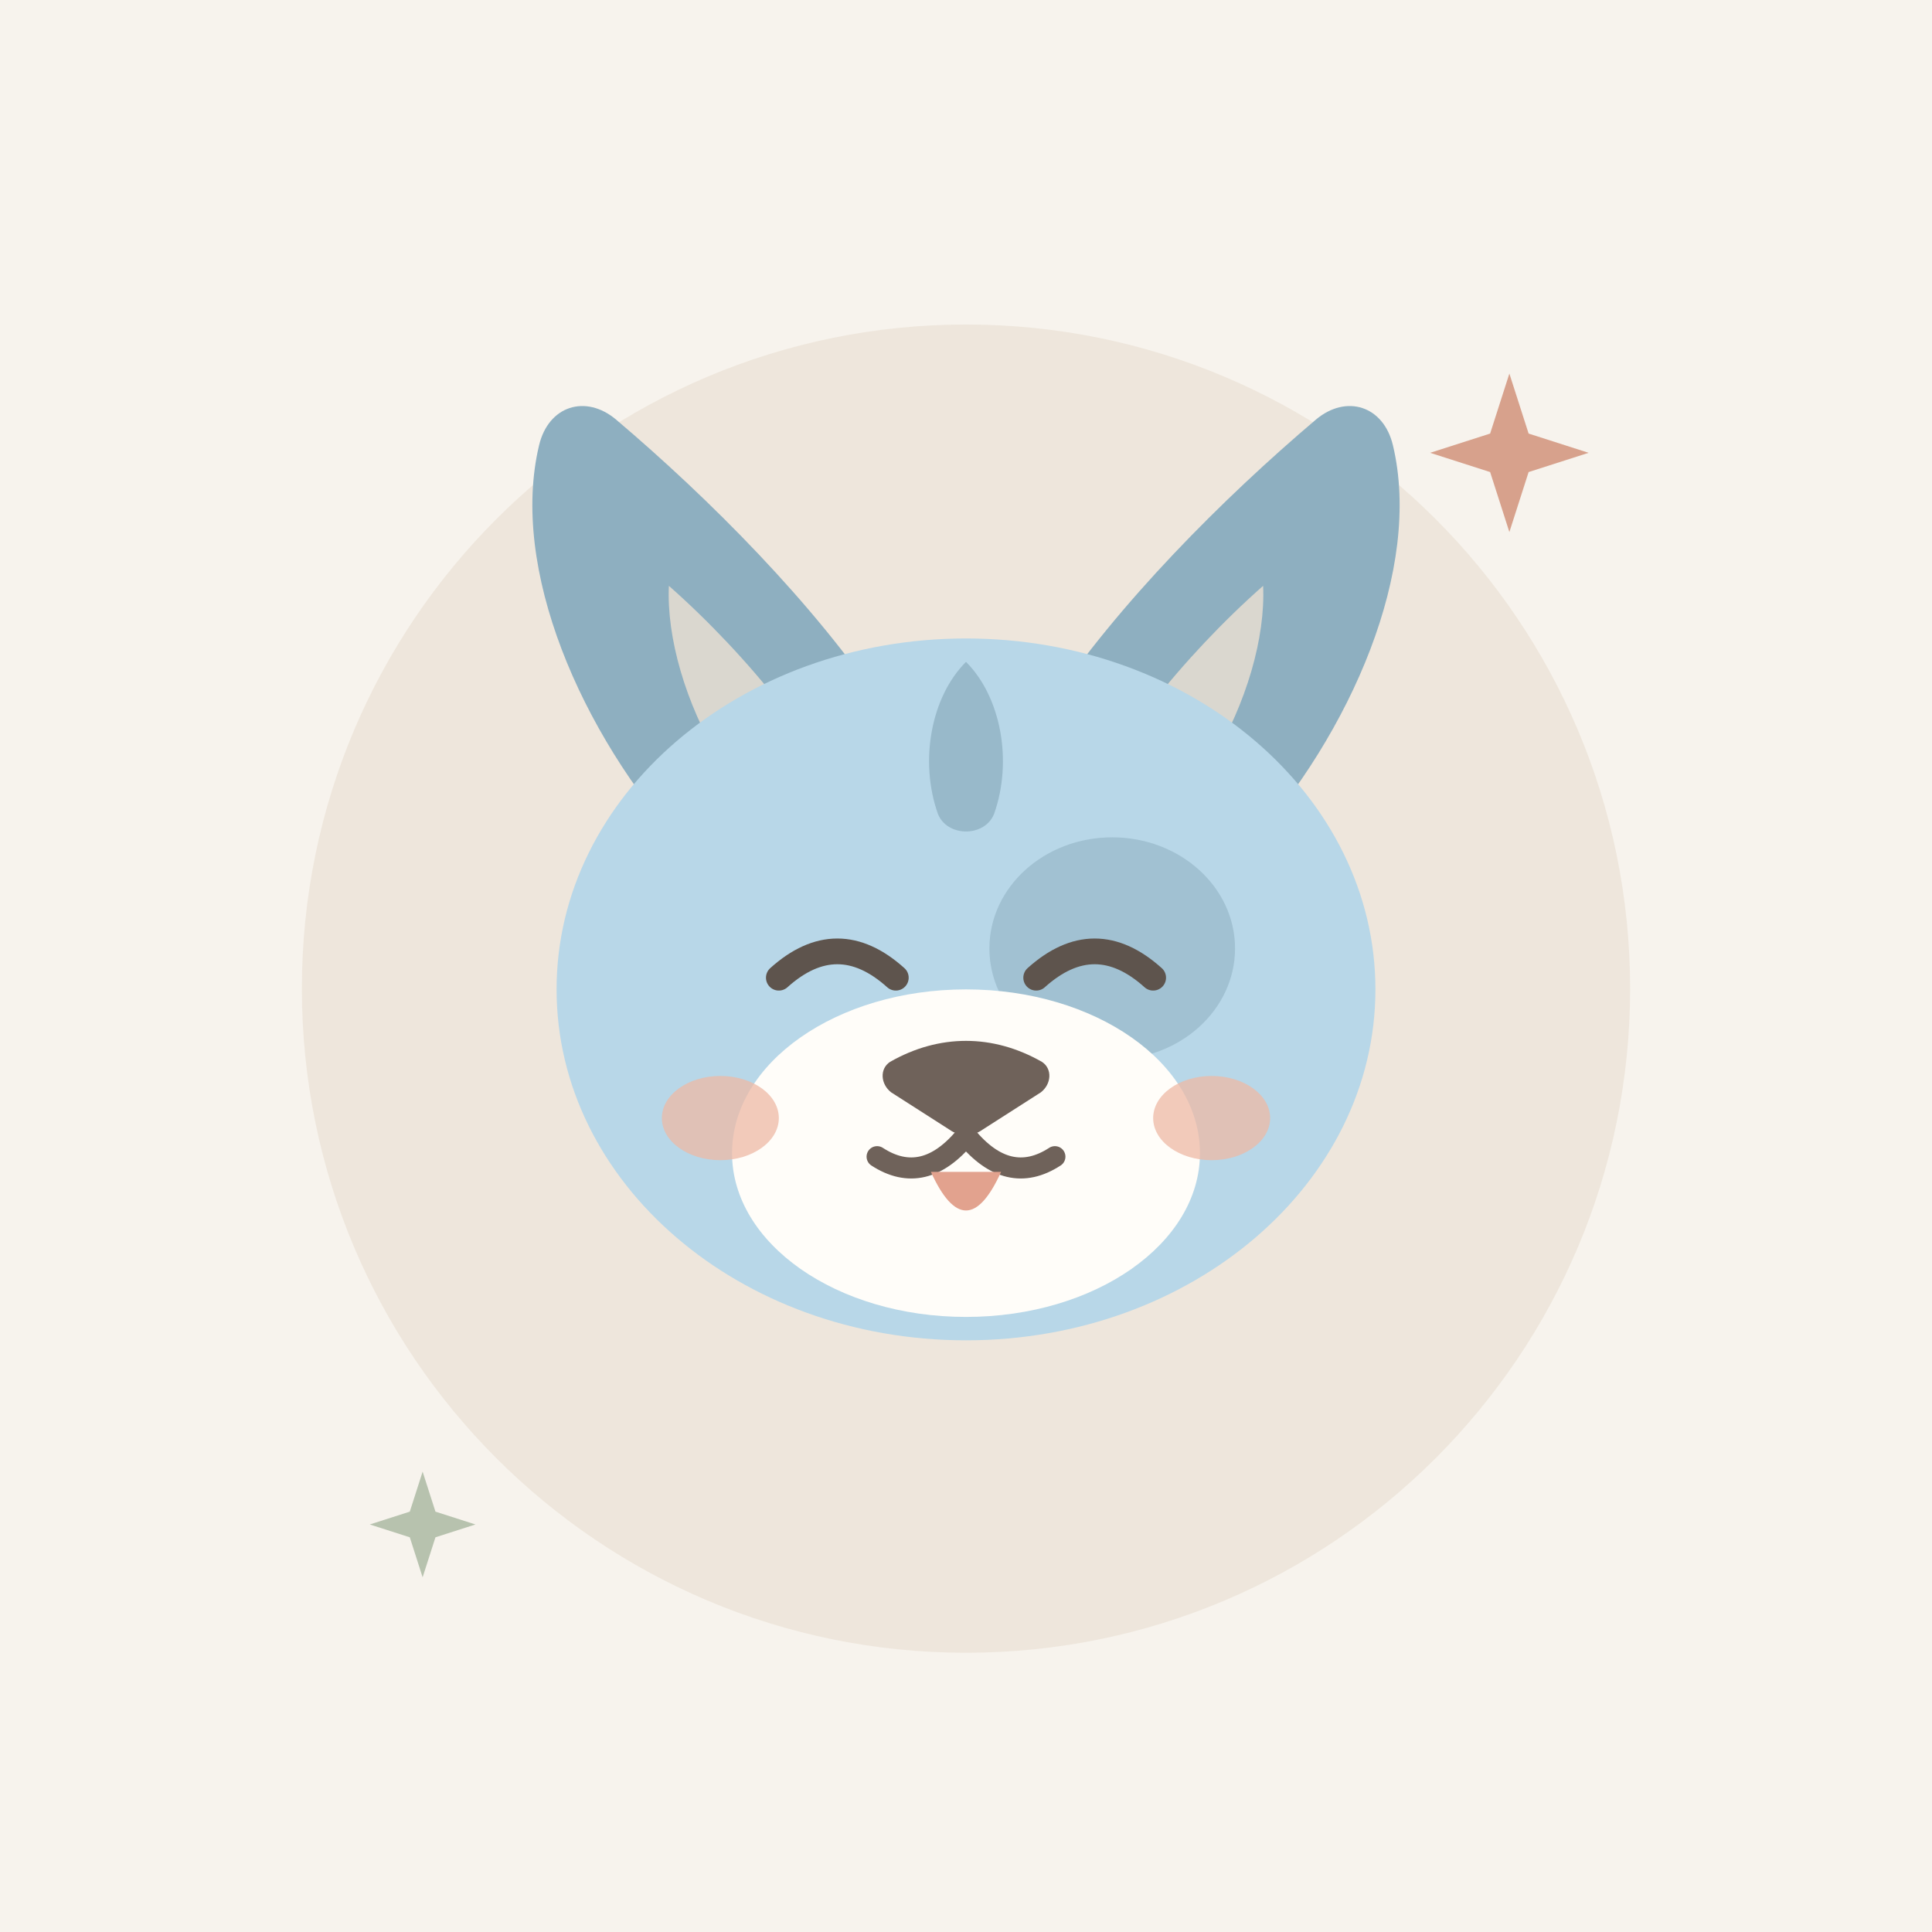
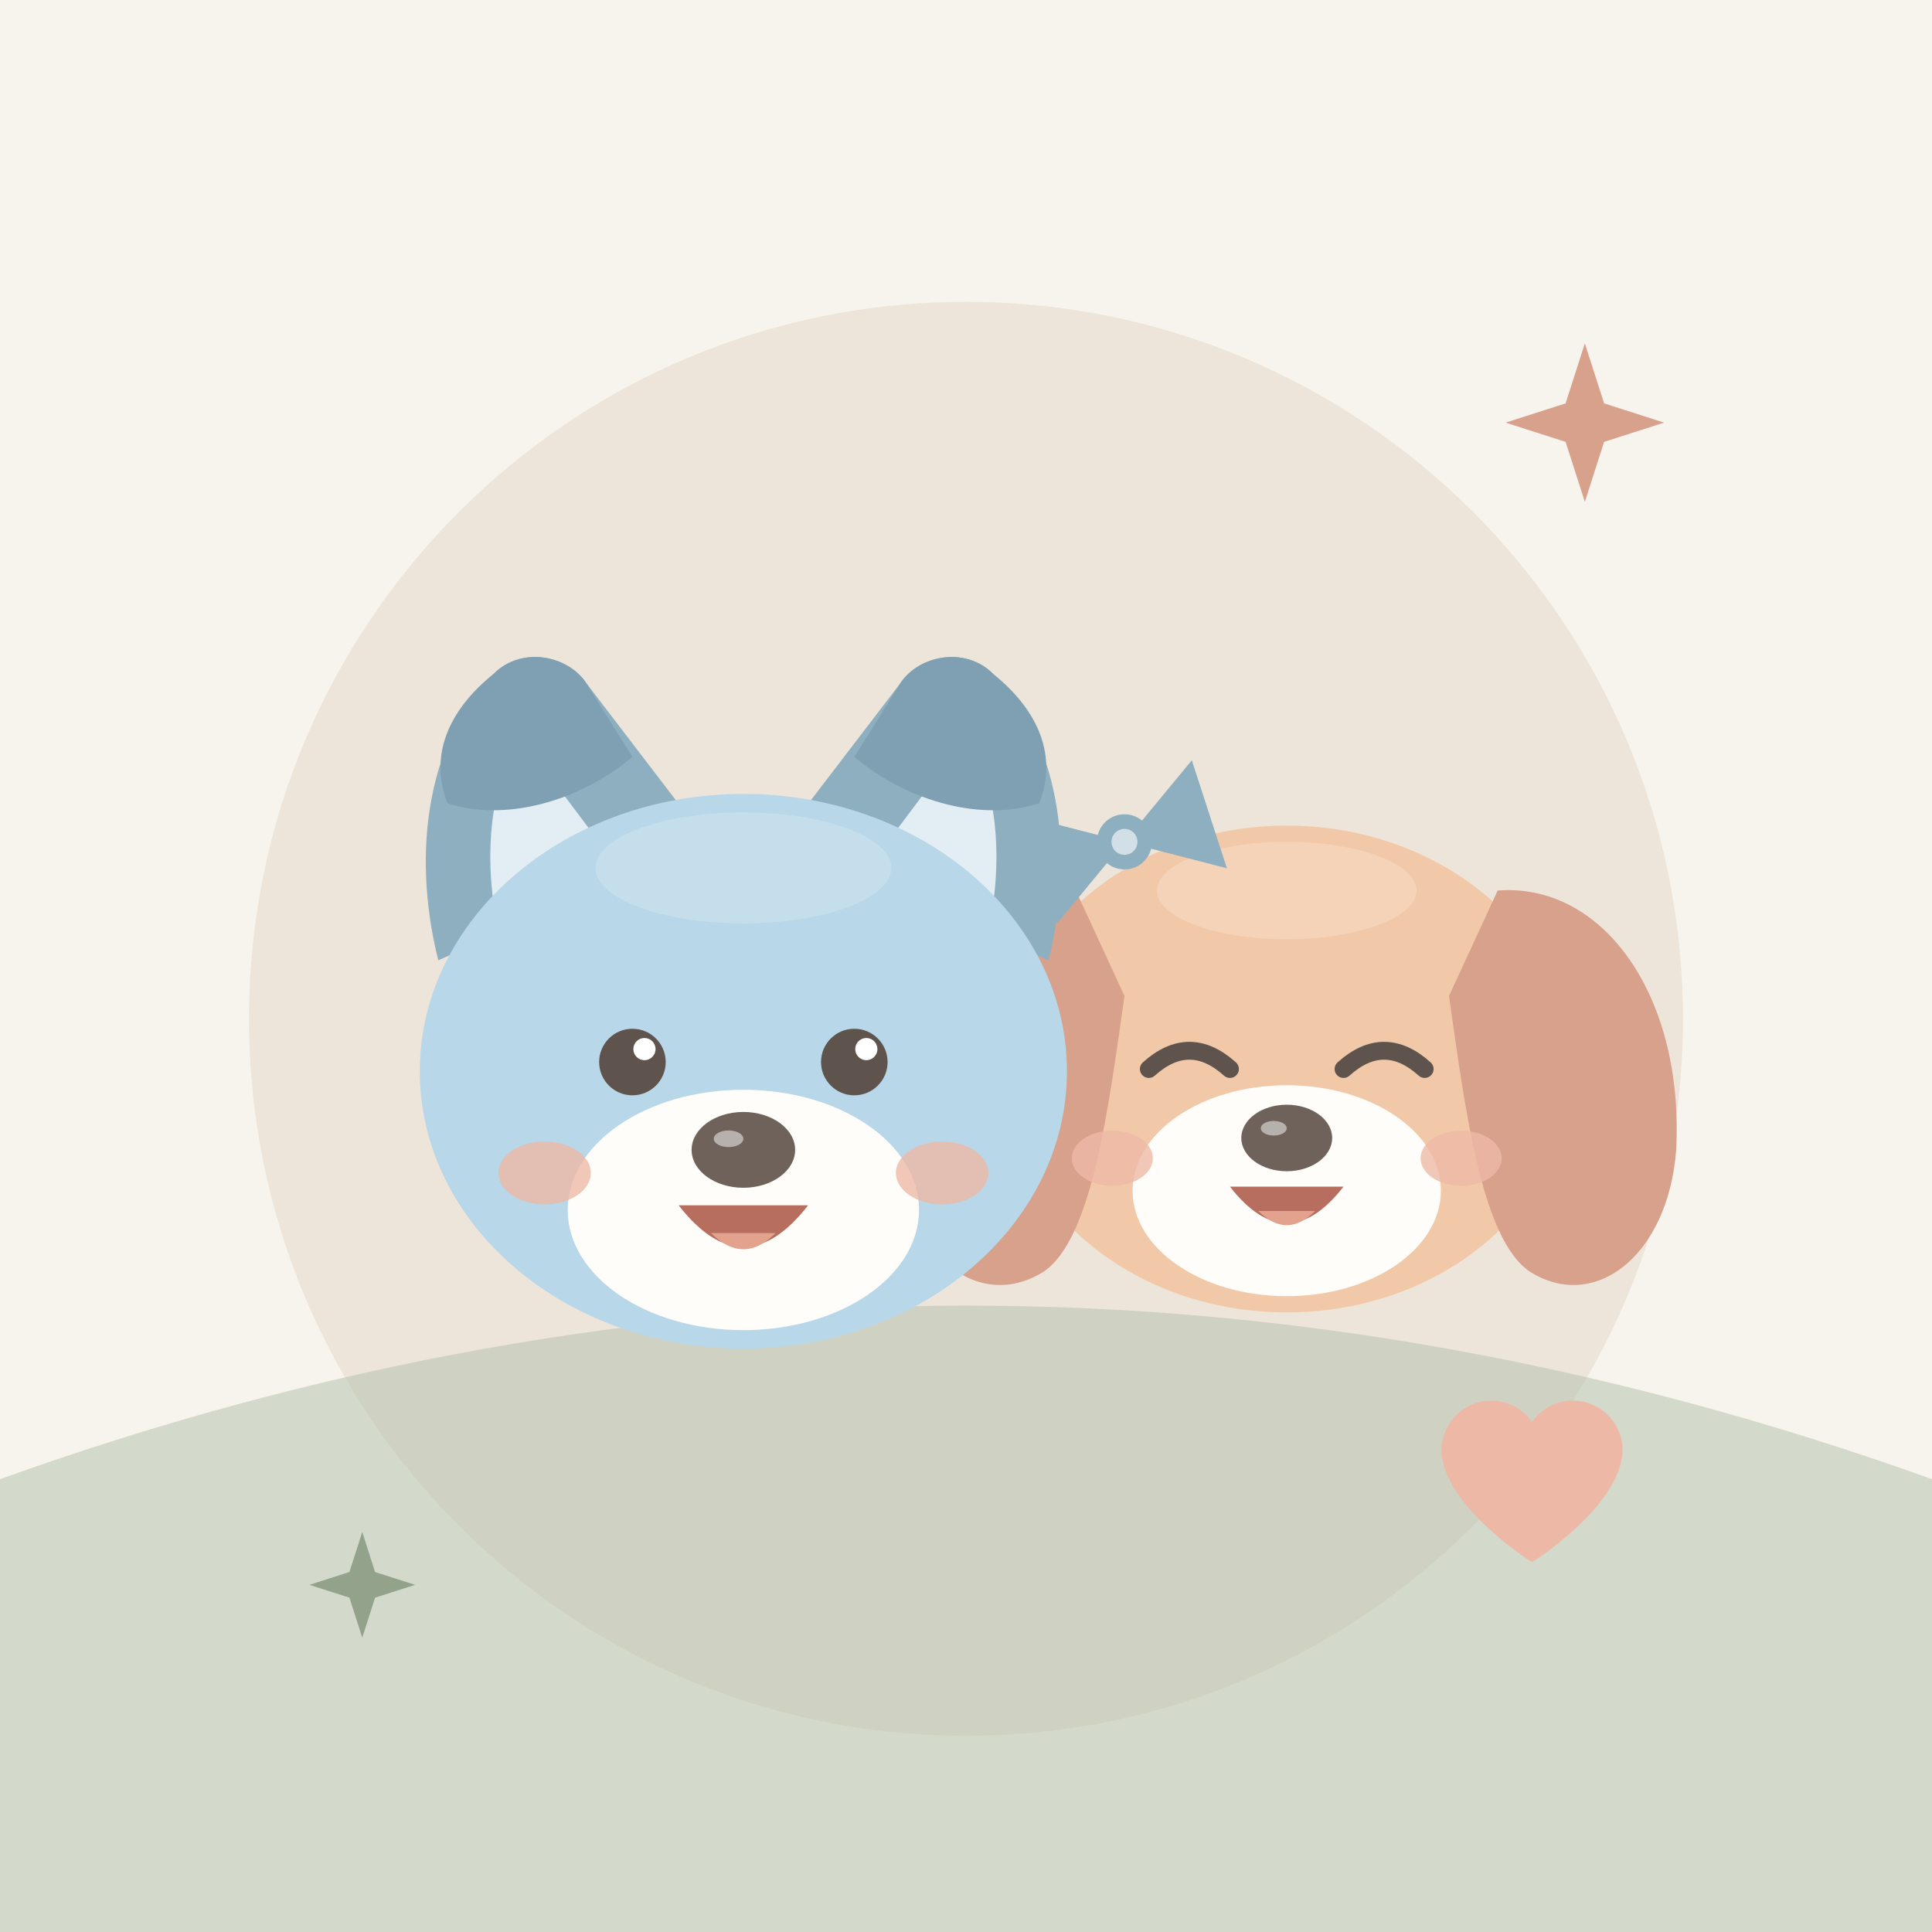
<svg xmlns="http://www.w3.org/2000/svg" viewBox="0 0 512 512">
  <rect width="512" height="512" fill="#F7F3ED" />
-   <circle cx="256" cy="262" r="176" fill="#E8DED1" opacity=".6" />
-   <g transform="translate(70 70) scale(3.1)">
-     <g transform="translate(0 0) scale(1)">
-       <path d="M36 50C27 40 21 26 23.5 15.5c.8-3.4 4-4.4 6.6-2.2C38 20 47 29 53 38Z" fill="#8EAFC0" />
-       <path d="M84 50c9-10 15-24 12.5-34.5-.8-3.4-4-4.4-6.6-2.2C82 20 73 29 67 38Z" fill="#8EAFC0" />
-       <path d="M39 42.5c-3-5-4.6-10.6-4.4-15 3.4 3 6.8 6.6 9.6 10.2Z" fill="#E8DED1" opacity=".85" />
-       <path d="M81 42.5c3-5 4.6-10.6 4.4-15-3.4 3-6.8 6.6-9.6 10.2Z" fill="#E8DED1" opacity=".85" />
-       <ellipse cx="60" cy="62" rx="35" ry="30" fill="#B8D7E8" />
-       <ellipse cx="72.5" cy="58.5" rx="10.5" ry="9.5" fill="#8EAFC0" opacity=".55" />
-       <path d="M60 34c-3 3-4 8.5-2.4 13 .8 2 4 2 4.8 0C64 42.5 63 37 60 34Z" fill="#8EAFC0" opacity=".75" />
-       <ellipse cx="60" cy="76" rx="20" ry="14" fill="#FFFDF9" />
-       <path d="M44 61q5-4.5 10 0M66 61q5-4.5 10 0" stroke="#5E544D" stroke-width="2.2" fill="none" stroke-linecap="round" />
-       <path d="M53.5 68.2c4.2-2.4 8.8-2.4 13 0 .9.6.8 1.9-.1 2.6L61.4 74a2.4 2.4 0 0 1-2.8 0l-5-3.2c-.9-.7-1-2-.1-2.6Z" fill="#6F625A" />
-       <path d="M60 74.5q-3.6 4.4-7.6 1.8M60 74.5q3.6 4.4 7.6 1.8" stroke="#6F625A" stroke-width="1.8" fill="none" stroke-linecap="round" />
-       <path d="M57 77.6q3 6.6 6 0" fill="#E2A28E" />
-       <ellipse cx="39" cy="73" rx="5" ry="3.6" fill="#EDB9A6" opacity=".75" />
-       <ellipse cx="81" cy="73" rx="5" ry="3.6" fill="#EDB9A6" opacity=".75" />
+   <circle cx="256" cy="270" r="190" fill="#E8DED1" opacity=".7" />
+   <path d="M0 392Q256 300 512 392V512H0Z" fill="#B7C2AE" opacity=".55" />
+   <g transform="translate(212 150) scale(2.15)">
+     <ellipse cx="60" cy="62" rx="35" ry="30" fill="#F2C9A8" />
+     <ellipse cx="60" cy="40" rx="16" ry="6" fill="#fff" opacity=".18" />
+     <path d="M34 40C21 39 11 53 12 72c1 13 10 20 18 15 6-4 8-20 10-34Z" fill="#D7A18C" />
+     <path d="M86 40c13-1 23 13 22 32-1 13-10 20-18 15-6-4-8-20-10-34Z" fill="#D7A18C" />
+     <ellipse cx="60" cy="77" rx="19" ry="13" fill="#FFFDF9" />
+     <path d="M43 62q5-4.5 10 0M67 62q5-4.5 10 0" stroke="#5E544D" stroke-width="2.2" fill="none" stroke-linecap="round" />
+     <ellipse cx="60" cy="70.5" rx="5.6" ry="4.1" fill="#6F625A" />
+     <ellipse cx="58.4" cy="69.3" rx="1.6" ry=".9" fill="#fff" opacity=".5" />
+     <path d="M53 76.5q7 9 14 0Z" fill="#B76E5E" />
+     <path d="M56.5 79.5q3.5 3.5 7 0" fill="#E2A28E" />
+     <ellipse cx="38.5" cy="73" rx="5" ry="3.4" fill="#EDB9A6" opacity=".8" />
+     <ellipse cx="81.5" cy="73" rx="5" ry="3.4" fill="#EDB9A6" opacity=".8" />
+     <g transform="translate(40 34) rotate(-18)">
+       <path d="M0 0-11-7v14Z" fill="#8EAFC0" />
+       <path d="M0 0 11-7v14Z" fill="#8EAFC0" />
+       <circle r="3.4" fill="#8EAFC0" />
+       <circle r="1.6" fill="#fff" opacity=".6" />
    </g>
  </g>
-   <g transform="translate(400 120) scale(3)">
-     <path transform="translate(0 0) scale(1)" d="M0-7 1.7-1.7 7 0 1.7 1.7 0 7-1.7 1.7-7 0-1.7-1.7Z" fill="#D7A18C" />
+   <g transform="translate(50 132) scale(2.45)">
+     <path d="M27 50c-3-12-1-24 6-31 3-3 8-2 10 1l13 17Z" fill="#8EAFC0" />
+     <path d="M93 50c3-12 1-24-6-31-3-3-8-2-10 1L64 37Z" fill="#8EAFC0" />
+     <path d="M33 44c-1-7 0-14 3-18l9 12Z" fill="#E3EEF4" />
+     <path d="M87 44c1-7 0-14-3-18l-9 12Z" fill="#E3EEF4" />
+     <ellipse cx="60" cy="62" rx="35" ry="30" fill="#B8D7E8" />
+     <ellipse cx="60" cy="40" rx="16" ry="6" fill="#fff" opacity=".18" />
+     <path d="M33 19c3-3 8-2 10 1l5 8c-6 5-14 7-20 5-2-5 0-10 5-14Z" fill="#7FA0B2" />
+     <path d="M87 19c-3-3-8-2-10 1l-5 8c6 5 14 7 20 5 2-5 0-10-5-14Z" fill="#7FA0B2" />
+     <ellipse cx="60" cy="77" rx="19" ry="13" fill="#FFFDF9" />
+     <circle cx="48" cy="61" r="3.6" fill="#5E544D" />
+     <circle cx="72" cy="61" r="3.6" fill="#5E544D" />
+     <circle cx="49.3" cy="59.6" r="1.2" fill="#fff" />
+     <circle cx="73.3" cy="59.6" r="1.2" fill="#fff" />
+     <ellipse cx="60" cy="70.5" rx="5.6" ry="4.1" fill="#6F625A" />
+     <ellipse cx="58.4" cy="69.3" rx="1.6" ry=".9" fill="#fff" opacity=".5" />
+     <path d="M53 76.5q7 9 14 0Z" fill="#B76E5E" />
+     <path d="M56.5 79.5q3.5 3.5 7 0" fill="#E2A28E" />
+     <ellipse cx="38.5" cy="73" rx="5" ry="3.4" fill="#EDB9A6" opacity=".8" />
+     <ellipse cx="81.5" cy="73" rx="5" ry="3.4" fill="#EDB9A6" opacity=".8" />
  </g>
-   <g transform="translate(112 404) scale(2)">
-     <path transform="translate(0 0) scale(1)" d="M0-7 1.7-1.7 7 0 1.7 1.7 0 7-1.7 1.7-7 0-1.7-1.7Z" fill="#B7C2AE" />
-   </g>
+   <path transform="translate(420 112) scale(3)" d="M0-7 1.7-1.7 7 0 1.7 1.7 0 7-1.7 1.7-7 0-1.7-1.7Z" fill="#D7A18C" />
+   <path transform="translate(96 420) scale(2)" d="M0-7 1.7-1.7 7 0 1.7 1.7 0 7-1.7 1.7-7 0-1.7-1.7Z" fill="#93A28B" />
+   <path transform="translate(406 396) scale(3)" d="M0 6S-8 1-8-4a4.4 4.4 0 0 1 8-2.4A4.4 4.4 0 0 1 8-4c0 5-8 10-8 10Z" fill="#EDB9A6" />
</svg>
